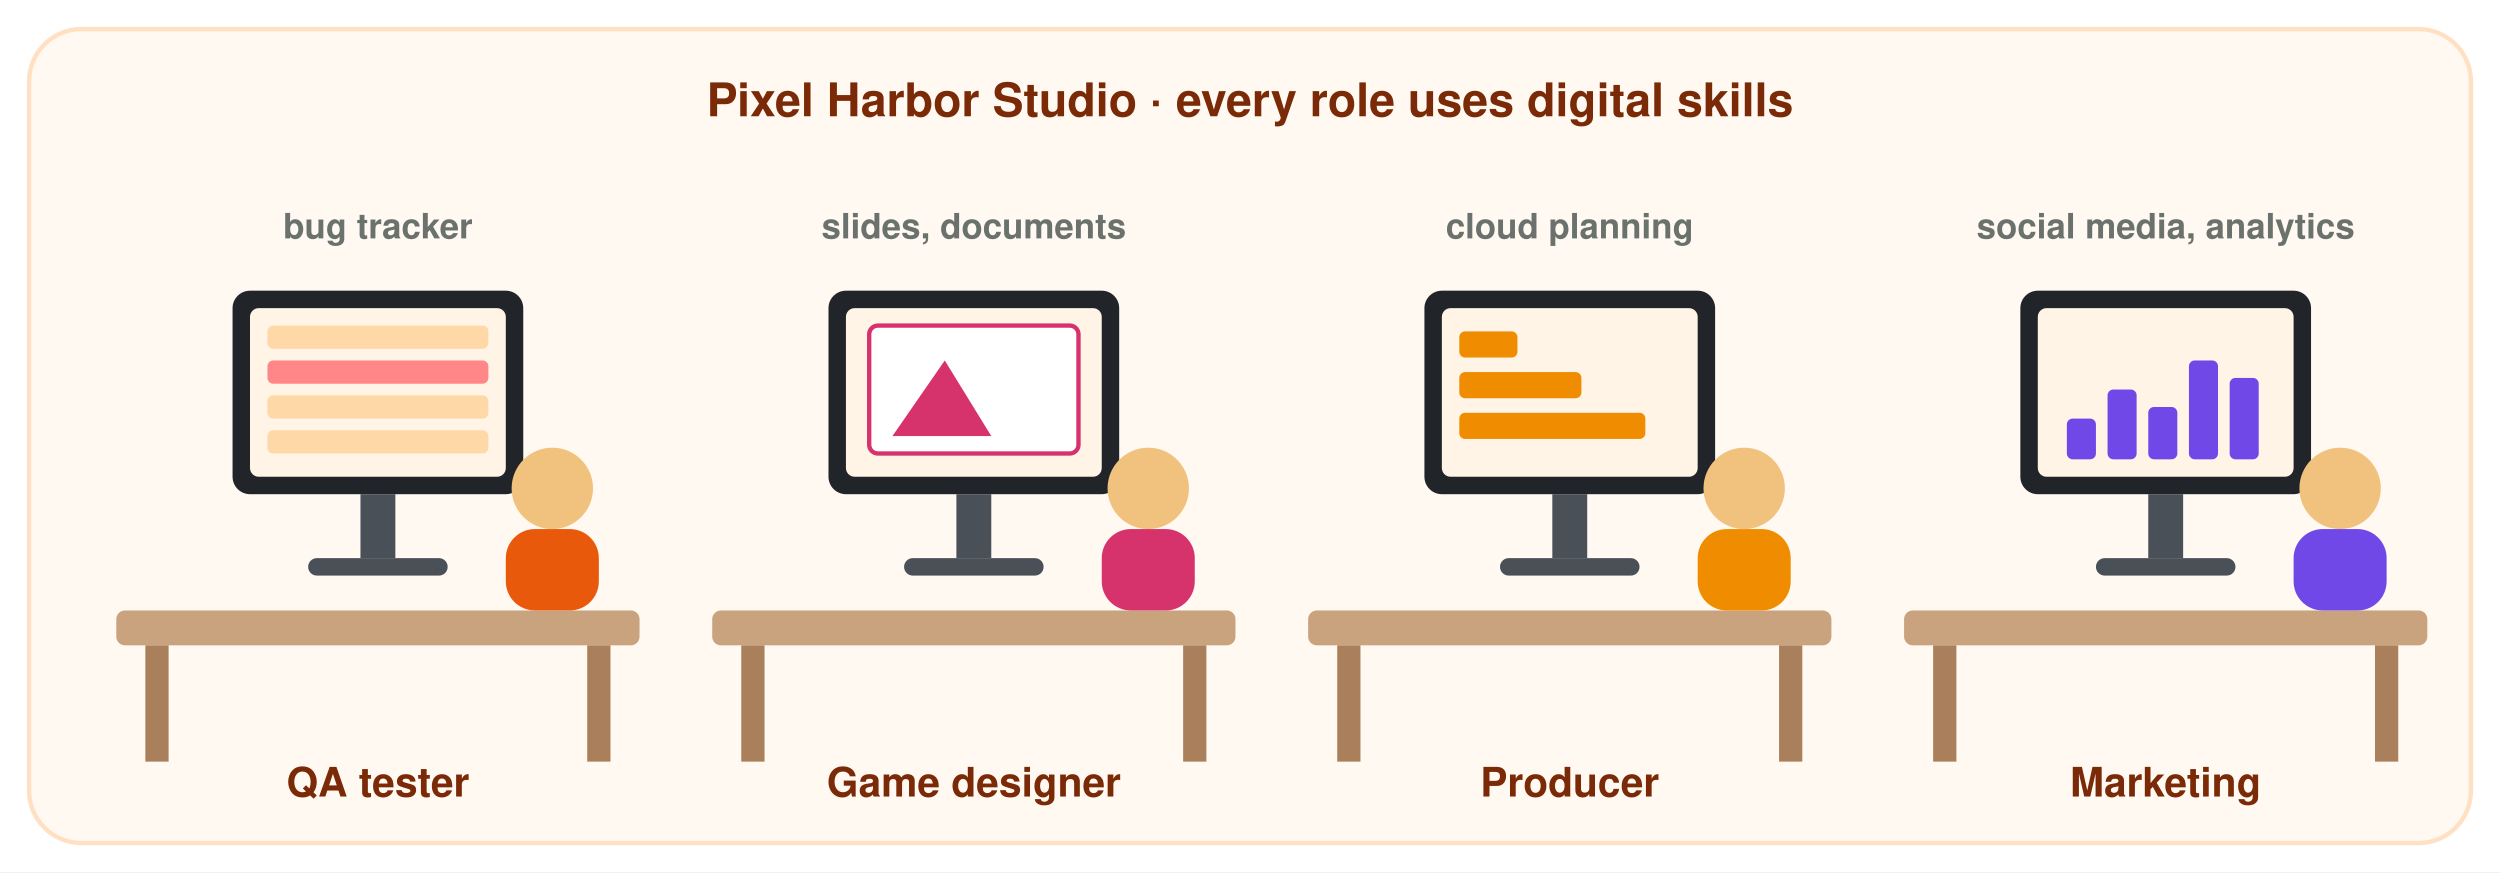
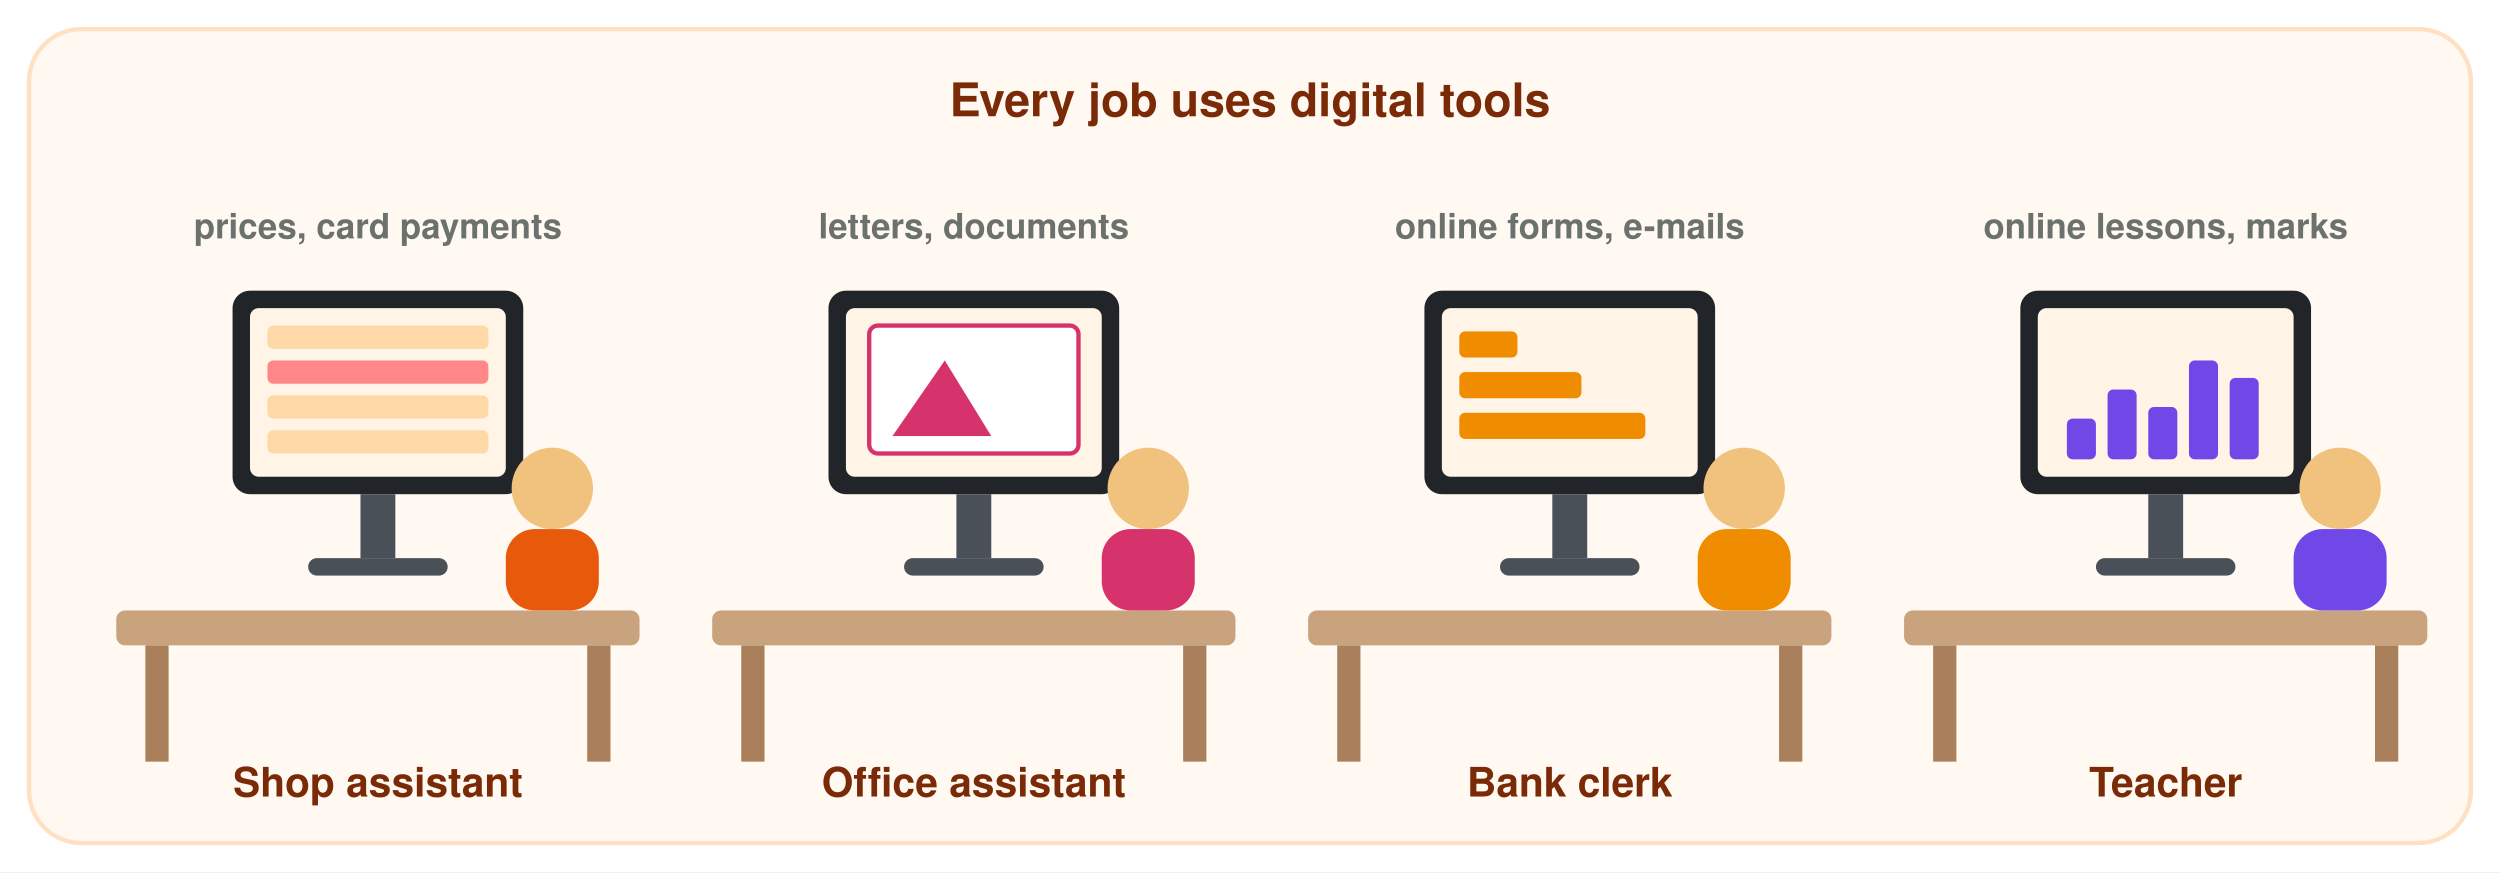
<svg xmlns="http://www.w3.org/2000/svg" width="860" height="300" viewBox="0 0 860 300" font-family="Helvetica, Arial, sans-serif" font-weight="600">
  <rect width="860" height="300" fill="#ffffff" />
  <rect x="10.0" y="10.0" width="840.0" height="280.0" rx="18" fill="#fff9f2" stroke="#ffe0c2" stroke-width="1.5" />
-   <text x="430.0" y="40.0" font-size="16" fill="#7a2a06" text-anchor="middle" font-weight="800">Pixel Harbor Studio · every role uses digital skills</text>
+   <text x="430.0" y="40.0" font-size="16" fill="#7a2a06" text-anchor="middle" font-weight="800">Every job uses digital tools</text>
  <rect x="40.0" y="210.0" width="180.0" height="12.0" rx="3" fill="#c9a27e" stroke="none" stroke-width="1.5" />
  <rect x="50.0" y="222.0" width="8.0" height="40.0" rx="0" fill="#a9805b" stroke="none" stroke-width="1.5" />
  <rect x="202.0" y="222.0" width="8.0" height="40.0" rx="0" fill="#a9805b" stroke="none" stroke-width="1.5" />
  <rect x="80.0" y="100.0" width="100.0" height="70.0" rx="6" fill="#212529" stroke="none" stroke-width="1.5" />
  <rect x="86.0" y="106.0" width="88.0" height="58.0" rx="3" fill="#fff4e6" stroke="none" stroke-width="1.5" />
  <rect x="124.0" y="170.0" width="12.0" height="22.0" rx="0" fill="#495057" stroke="none" stroke-width="1.5" />
  <rect x="106.0" y="192.0" width="48.0" height="6.0" rx="3" fill="#495057" stroke="none" stroke-width="1.5" />
  <rect x="92.0" y="112.0" width="76.0" height="8.0" rx="2" fill="#ffd8a8" stroke="none" stroke-width="1.5" />
  <rect x="92.0" y="124.0" width="76.0" height="8.0" rx="2" fill="#ff8787" stroke="none" stroke-width="1.5" />
  <rect x="92.0" y="136.0" width="76.0" height="8.0" rx="2" fill="#ffd8a8" stroke="none" stroke-width="1.5" />
  <rect x="92.0" y="148.0" width="76.0" height="8.0" rx="2" fill="#ffd8a8" stroke="none" stroke-width="1.5" />
  <circle cx="190.0" cy="168.0" r="14" fill="#f1c27d" stroke="none" stroke-width="1.5" />
  <rect x="174.0" y="182.0" width="32.0" height="28.0" rx="10" fill="#e8590c" stroke="none" stroke-width="1.5" />
-   <text x="130.0" y="274.0" font-size="14" fill="#7a2a06" text-anchor="middle" font-weight="800">QA tester</text>
-   <text x="130.0" y="82.0" font-size="12" fill="#6b726e" text-anchor="middle" font-weight="700">bug tracker</text>
+   <text x="130.0" y="274.0" font-size="14" fill="#7a2a06" text-anchor="middle" font-weight="800">Shop assistant</text>
+   <text x="130.0" y="82.0" font-size="12" fill="#6b726e" text-anchor="middle" font-weight="700">prices, card payments</text>
  <rect x="245.0" y="210.0" width="180.0" height="12.0" rx="3" fill="#c9a27e" stroke="none" stroke-width="1.5" />
  <rect x="255.0" y="222.0" width="8.0" height="40.0" rx="0" fill="#a9805b" stroke="none" stroke-width="1.5" />
  <rect x="407.0" y="222.0" width="8.0" height="40.0" rx="0" fill="#a9805b" stroke="none" stroke-width="1.5" />
  <rect x="285.0" y="100.0" width="100.0" height="70.0" rx="6" fill="#212529" stroke="none" stroke-width="1.5" />
  <rect x="291.0" y="106.0" width="88.0" height="58.0" rx="3" fill="#fff4e6" stroke="none" stroke-width="1.5" />
  <rect x="329.0" y="170.0" width="12.0" height="22.0" rx="0" fill="#495057" stroke="none" stroke-width="1.5" />
  <rect x="311.0" y="192.0" width="48.0" height="6.0" rx="3" fill="#495057" stroke="none" stroke-width="1.5" />
  <rect x="299.0" y="112.0" width="72.0" height="44.0" rx="3" fill="#ffffff" stroke="#d6336c" stroke-width="1.5" />
  <polygon points="307.0,150.0 325.0,124.0 341.0,150.0" fill="#d6336c" stroke="none" stroke-width="1.5" />
  <circle cx="395.0" cy="168.0" r="14" fill="#f1c27d" stroke="none" stroke-width="1.5" />
  <rect x="379.0" y="182.0" width="32.0" height="28.0" rx="10" fill="#d6336c" stroke="none" stroke-width="1.5" />
-   <text x="335.0" y="274.0" font-size="14" fill="#7a2a06" text-anchor="middle" font-weight="800">Game designer</text>
-   <text x="335.0" y="82.0" font-size="12" fill="#6b726e" text-anchor="middle" font-weight="700">slides, documents</text>
+   <text x="335.0" y="274.0" font-size="14" fill="#7a2a06" text-anchor="middle" font-weight="800">Office assistant</text>
+   <text x="335.0" y="82.0" font-size="12" fill="#6b726e" text-anchor="middle" font-weight="700">letters, documents</text>
  <rect x="450.0" y="210.0" width="180.0" height="12.0" rx="3" fill="#c9a27e" stroke="none" stroke-width="1.5" />
  <rect x="460.0" y="222.0" width="8.0" height="40.0" rx="0" fill="#a9805b" stroke="none" stroke-width="1.5" />
  <rect x="612.0" y="222.0" width="8.0" height="40.0" rx="0" fill="#a9805b" stroke="none" stroke-width="1.5" />
  <rect x="490.0" y="100.0" width="100.0" height="70.0" rx="6" fill="#212529" stroke="none" stroke-width="1.5" />
  <rect x="496.0" y="106.0" width="88.0" height="58.0" rx="3" fill="#fff4e6" stroke="none" stroke-width="1.5" />
  <rect x="534.0" y="170.0" width="12.0" height="22.0" rx="0" fill="#495057" stroke="none" stroke-width="1.5" />
  <rect x="516.0" y="192.0" width="48.0" height="6.0" rx="3" fill="#495057" stroke="none" stroke-width="1.5" />
  <rect x="502.0" y="114.0" width="20.0" height="9.0" rx="2" fill="#f08c00" stroke="none" stroke-width="1.5" />
  <rect x="502.0" y="128.0" width="42.0" height="9.0" rx="2" fill="#f08c00" stroke="none" stroke-width="1.5" />
  <rect x="502.0" y="142.0" width="64.0" height="9.0" rx="2" fill="#f08c00" stroke="none" stroke-width="1.5" />
  <circle cx="600.0" cy="168.0" r="14" fill="#f1c27d" stroke="none" stroke-width="1.5" />
  <rect x="584.0" y="182.0" width="32.0" height="28.0" rx="10" fill="#f08c00" stroke="none" stroke-width="1.5" />
-   <text x="540.0" y="274.0" font-size="14" fill="#7a2a06" text-anchor="middle" font-weight="800">Producer</text>
-   <text x="540.0" y="82.0" font-size="12" fill="#6b726e" text-anchor="middle" font-weight="700">cloud planning</text>
+   <text x="540.0" y="274.0" font-size="14" fill="#7a2a06" text-anchor="middle" font-weight="800">Bank clerk</text>
+   <text x="540.0" y="82.0" font-size="12" fill="#6b726e" text-anchor="middle" font-weight="700">online forms, e-mails</text>
  <rect x="655.0" y="210.0" width="180.0" height="12.0" rx="3" fill="#c9a27e" stroke="none" stroke-width="1.5" />
  <rect x="665.0" y="222.0" width="8.0" height="40.0" rx="0" fill="#a9805b" stroke="none" stroke-width="1.5" />
  <rect x="817.0" y="222.0" width="8.0" height="40.0" rx="0" fill="#a9805b" stroke="none" stroke-width="1.5" />
  <rect x="695.0" y="100.0" width="100.0" height="70.0" rx="6" fill="#212529" stroke="none" stroke-width="1.5" />
  <rect x="701.0" y="106.0" width="88.0" height="58.0" rx="3" fill="#fff4e6" stroke="none" stroke-width="1.5" />
  <rect x="739.0" y="170.0" width="12.0" height="22.0" rx="0" fill="#495057" stroke="none" stroke-width="1.5" />
  <rect x="721.0" y="192.0" width="48.0" height="6.0" rx="3" fill="#495057" stroke="none" stroke-width="1.5" />
  <rect x="711.0" y="144.0" width="10.0" height="14.0" rx="2" fill="#7048e8" stroke="none" stroke-width="1.5" />
  <rect x="725.0" y="134.0" width="10.0" height="24.0" rx="2" fill="#7048e8" stroke="none" stroke-width="1.5" />
  <rect x="739.0" y="140.0" width="10.0" height="18.0" rx="2" fill="#7048e8" stroke="none" stroke-width="1.5" />
  <rect x="753.0" y="124.0" width="10.0" height="34.0" rx="2" fill="#7048e8" stroke="none" stroke-width="1.5" />
  <rect x="767.0" y="130.0" width="10.0" height="28.0" rx="2" fill="#7048e8" stroke="none" stroke-width="1.5" />
  <circle cx="805.0" cy="168.0" r="14" fill="#f1c27d" stroke="none" stroke-width="1.5" />
  <rect x="789.0" y="182.0" width="32.0" height="28.0" rx="10" fill="#7048e8" stroke="none" stroke-width="1.5" />
-   <text x="745.0" y="274.0" font-size="14" fill="#7a2a06" text-anchor="middle" font-weight="800">Marketing</text>
-   <text x="745.0" y="82.0" font-size="12" fill="#6b726e" text-anchor="middle" font-weight="700">social media, analytics</text>
+   <text x="745.0" y="274.0" font-size="14" fill="#7a2a06" text-anchor="middle" font-weight="800">Teacher</text>
+   <text x="745.0" y="82.0" font-size="12" fill="#6b726e" text-anchor="middle" font-weight="700">online lessons, marks</text>
</svg>
